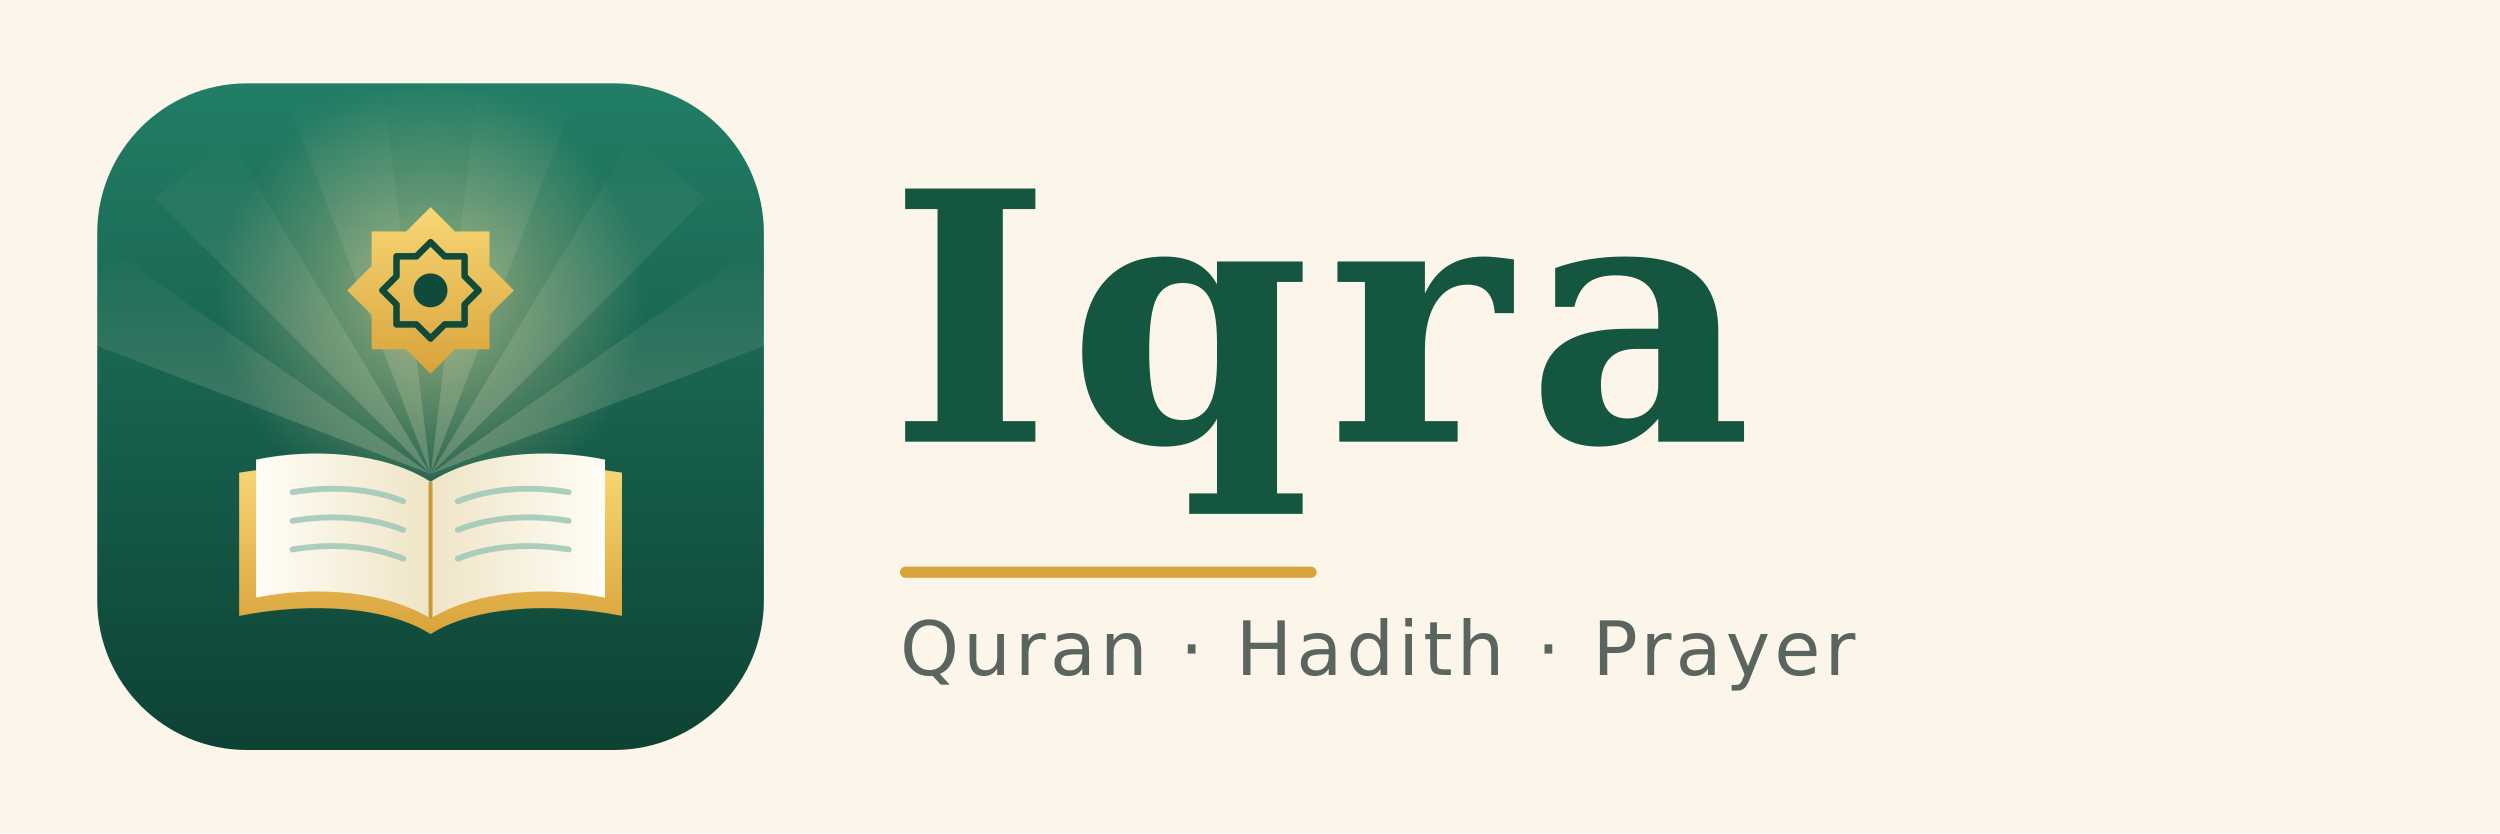
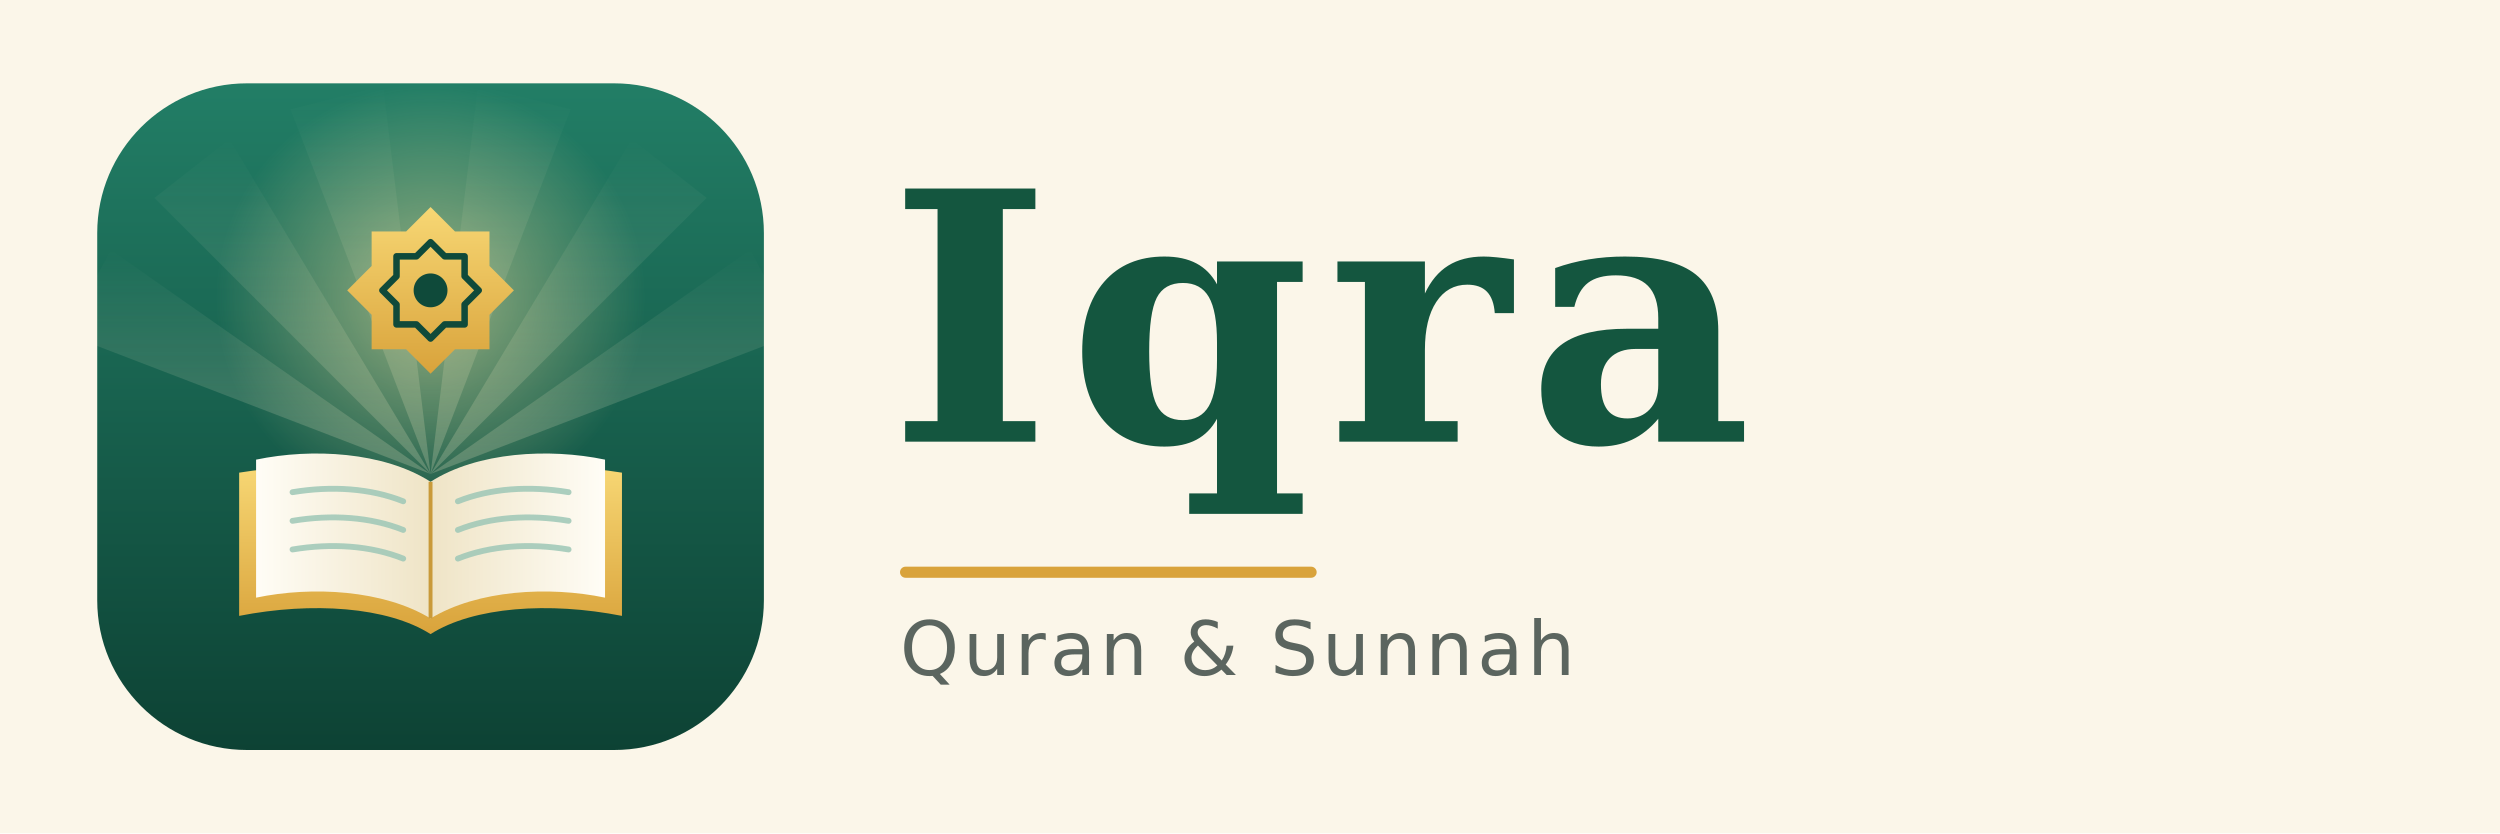
<svg xmlns="http://www.w3.org/2000/svg" viewBox="0 0 1800 600" width="1800" height="600">
  <rect width="1800" height="600" fill="#FBF6E9" />
  <g transform="translate(70,60) scale(0.46875)">
    <clipPath id="rc">
      <rect width="1024" height="1024" rx="230" />
    </clipPath>
    <g clip-path="url(#rc)">
      <defs>
        <linearGradient id="bg" x1="0" y1="0" x2="0" y2="1">
          <stop offset="0" stop-color="#227E66" />
          <stop offset="1" stop-color="#0D4234" />
        </linearGradient>
        <radialGradient id="glow" cx="512" cy="330" r="330" gradientUnits="userSpaceOnUse">
          <stop offset="0" stop-color="#FFE7A3" stop-opacity=".55" />
          <stop offset="1" stop-color="#FFE7A3" stop-opacity="0" />
        </radialGradient>
        <linearGradient id="ray" x1="0" y1="1" x2="0" y2="0">
          <stop offset="0" stop-color="#FFF4D6" stop-opacity=".22" />
          <stop offset="1" stop-color="#FFF4D6" stop-opacity="0" />
        </linearGradient>
        <linearGradient id="gold" x1="0" y1="0" x2="0" y2="1">
          <stop offset="0" stop-color="#F7D774" />
          <stop offset="1" stop-color="#D9A33B" />
        </linearGradient>
        <linearGradient id="pageL" x1="0" y1="0" x2="1" y2="0">
          <stop offset="0" stop-color="#FFFDF6" />
          <stop offset="1" stop-color="#EFE4C6" />
        </linearGradient>
        <linearGradient id="pageR" x1="1" y1="0" x2="0" y2="0">
          <stop offset="0" stop-color="#FFFDF6" />
          <stop offset="1" stop-color="#EFE4C6" />
        </linearGradient>
      </defs>
      <rect width="1024" height="1024" fill="url(#bg)" />
      <path d="M512,600 L-48,385 L21,256 Z" fill="url(#ray)" />
      <path d="M512,600 L88,176 L203,86 Z" fill="url(#ray)" />
      <path d="M512,600 L297,40 L439,4 Z" fill="url(#ray)" />
      <path d="M512,600 L585,4 L727,40 Z" fill="url(#ray)" />
      <path d="M512,600 L821,86 L936,176 Z" fill="url(#ray)" />
      <path d="M512,600 L1003,256 L1072,385 Z" fill="url(#ray)" />
      <circle cx="512" cy="330" r="330" fill="url(#glow)" />
      <path d="M512.0,190.0 L549.5,227.5 L602.5,227.5 L602.5,280.5 L640.0,318.0 L602.5,355.5 L602.5,408.5 L549.5,408.5 L512.0,446.0 L474.5,408.5 L421.5,408.5 L421.5,355.5 L384.0,318.0 L421.5,280.5 L421.5,227.5 L474.5,227.5 Z" fill="url(#gold)" />
      <path d="M512.0,244.0 L533.7,265.7 L564.3,265.7 L564.3,296.3 L586.0,318.0 L564.3,339.7 L564.3,370.3 L533.7,370.3 L512.0,392.0 L490.3,370.3 L459.7,370.3 L459.7,339.7 L438.0,318.0 L459.7,296.3 L459.7,265.7 L490.3,265.7 Z" fill="none" stroke="#0F4A3A" stroke-width="10" stroke-linejoin="round" />
      <circle cx="512" cy="318" r="26" fill="#0F4A3A" />
      <path d="M218,598 L218,818 C330,796 446,804 512,846 C578,804 694,796 806,818 L806,598 C694,580 578,588 512,628 C446,588 330,580 218,598 Z" fill="url(#gold)" />
      <path d="M512,612 C440,566 330,560 244,578 L244,790 C330,772 440,778 512,822 Z" fill="url(#pageL)" />
      <path d="M512,612 C584,566 694,560 780,578 L780,790 C694,772 584,778 512,822 Z" fill="url(#pageR)" />
      <path d="M512,612 L512,822" stroke="#C99A3A" stroke-width="6" />
      <g stroke="#9DC7B6" stroke-width="9" stroke-linecap="round" fill="none" opacity=".85">
        <path d="M300,628 C360,618 420,622 470,642" />
        <path d="M300,672 C360,662 420,666 470,686" />
        <path d="M300,716 C360,706 420,710 470,730" />
        <path d="M724,628 C664,618 604,622 554,642" />
        <path d="M724,672 C664,662 604,666 554,686" />
        <path d="M724,716 C664,706 604,710 554,730" />
      </g>
    </g>
  </g>
  <text x="640" y="318" font-family="DejaVu Serif" font-weight="bold" font-size="250" fill="#14563F" letter-spacing="12">Iqra</text>
  <rect x="648" y="408" width="300" height="8" rx="4" fill="#D9A33B" />
-   <text x="648" y="486" font-family="DejaVu Sans" font-size="54" fill="#5B655F" letter-spacing="3">Quran · Hadith · Prayer</text>
+   <text x="648" y="486" font-family="DejaVu Sans" font-size="54" fill="#5B655F" letter-spacing="3">Quran &amp; Sunnah</text>
</svg>
